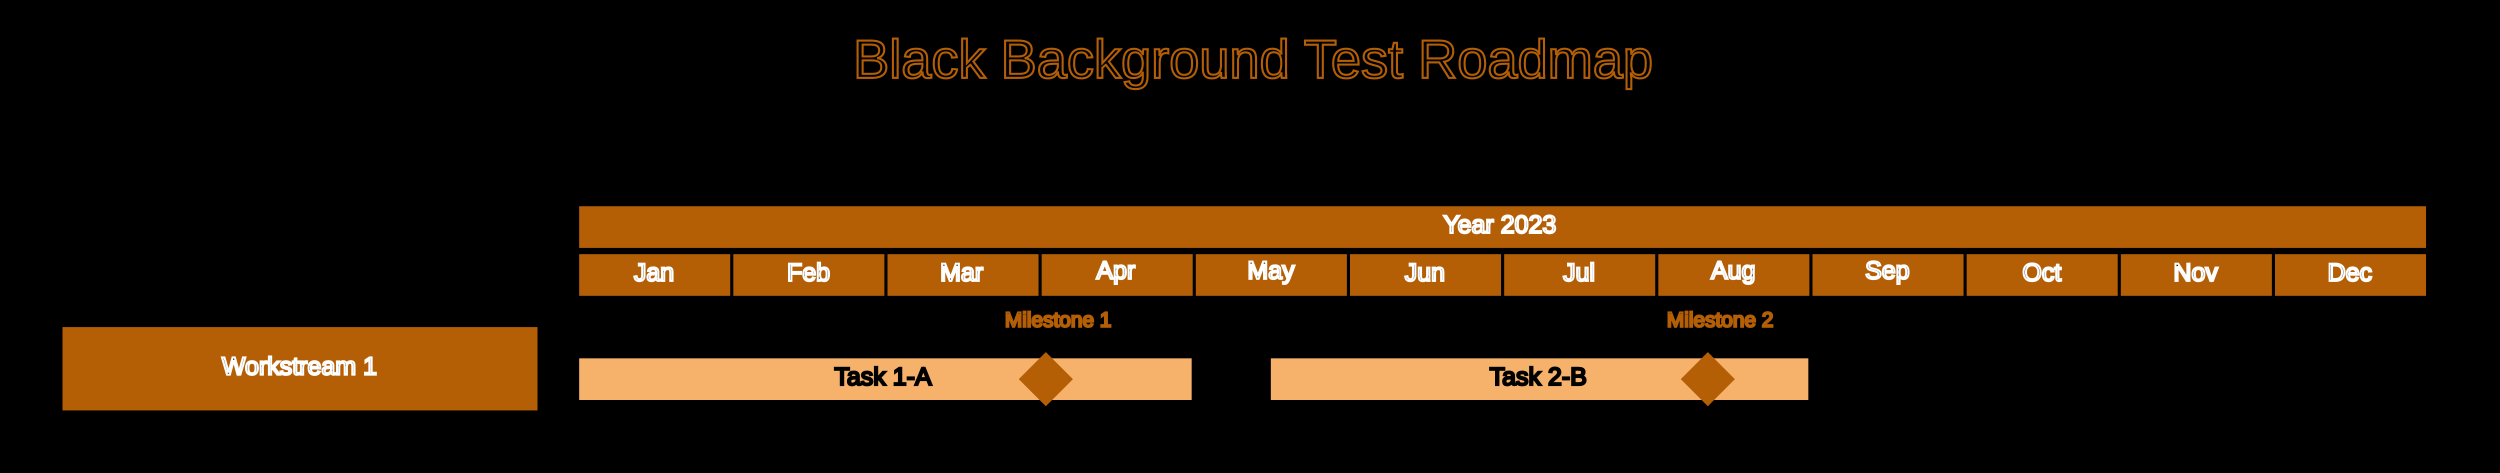
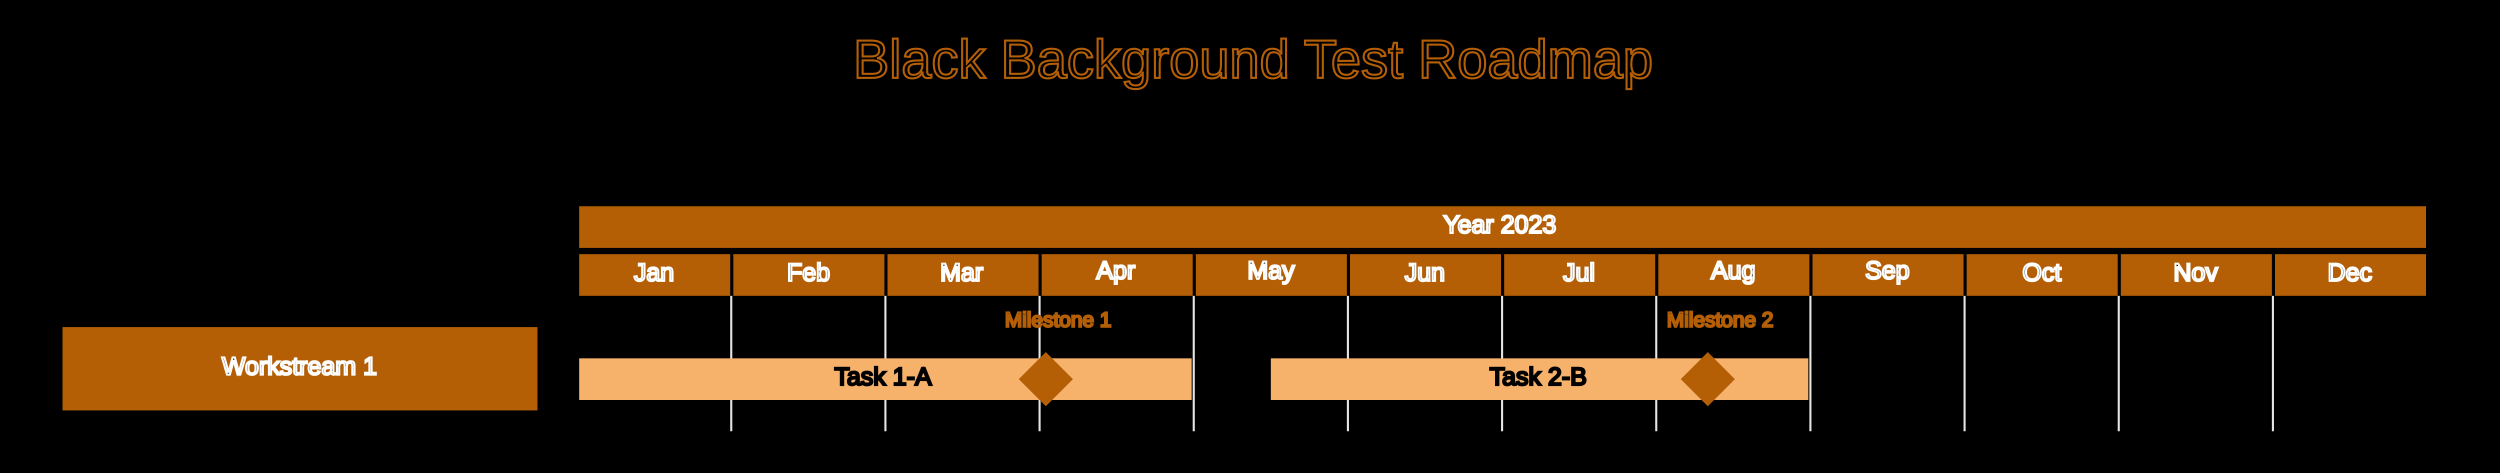
<svg xmlns="http://www.w3.org/2000/svg" width="1200" height="227" viewBox="0 0 1200 227">
  <defs>
</defs>
  <rect x="0" y="0" width="1200" height="500" fill="black" />
  <rect x="0" y="0" width="1200" height="500" fill="black" />
  <text x="409.5" y="30" font-size="26" text-anchor="start" dominant-baseline="middle" font-family="Arial" stroke="#B45F06">Black Background Test Roadmap</text>
  <rect x="278.0" y="99" width="886.5" height="20" fill="#B45F06" />
  <text x="692.75" y="103.5" font-size="12" stroke="#FFFFFF" text-anchor="start" dominant-baseline="hanging" font-family="Arial">Year 2023</text>
  <rect x="278.0" y="122" width="72.5" height="20" fill="#B45F06" />
  <text x="304.25" y="126.5" font-size="12" stroke="#FFFFFF" text-anchor="start" dominant-baseline="hanging" font-family="Arial">Jan</text>
  <rect x="352.0" y="122" width="72.5" height="20" fill="#B45F06" />
  <text x="377.75" y="126.5" font-size="12" stroke="#FFFFFF" text-anchor="start" dominant-baseline="hanging" font-family="Arial">Feb</text>
  <rect x="426.0" y="122" width="72.5" height="20" fill="#B45F06" />
  <text x="451.25" y="126.5" font-size="12" stroke="#FFFFFF" text-anchor="start" dominant-baseline="hanging" font-family="Arial">Mar</text>
  <rect x="500.0" y="122" width="72.5" height="20" fill="#B45F06" />
  <text x="526.25" y="125.5" font-size="12" stroke="#FFFFFF" text-anchor="start" dominant-baseline="hanging" font-family="Arial">Apr</text>
  <rect x="574.0" y="122" width="72.5" height="20" fill="#B45F06" />
  <text x="598.75" y="125.5" font-size="12" stroke="#FFFFFF" text-anchor="start" dominant-baseline="hanging" font-family="Arial">May</text>
  <rect x="648.0" y="122" width="72.5" height="20" fill="#B45F06" />
  <text x="674.25" y="126.5" font-size="12" stroke="#FFFFFF" text-anchor="start" dominant-baseline="hanging" font-family="Arial">Jun</text>
  <rect x="722.0" y="122" width="72.5" height="20" fill="#B45F06" />
  <text x="750.25" y="126.5" font-size="12" stroke="#FFFFFF" text-anchor="start" dominant-baseline="hanging" font-family="Arial">Jul</text>
  <rect x="796.0" y="122" width="72.5" height="20" fill="#B45F06" />
  <text x="821.25" y="125.5" font-size="12" stroke="#FFFFFF" text-anchor="start" dominant-baseline="hanging" font-family="Arial">Aug</text>
  <rect x="870.0" y="122" width="72.5" height="20" fill="#B45F06" />
  <text x="895.25" y="125.5" font-size="12" stroke="#FFFFFF" text-anchor="start" dominant-baseline="hanging" font-family="Arial">Sep</text>
  <rect x="944.0" y="122" width="72.5" height="20" fill="#B45F06" />
  <text x="970.75" y="126.5" font-size="12" stroke="#FFFFFF" text-anchor="start" dominant-baseline="hanging" font-family="Arial">Oct</text>
  <rect x="1018.0" y="122" width="72.5" height="20" fill="#B45F06" />
  <text x="1043.25" y="126.5" font-size="12" stroke="#FFFFFF" text-anchor="start" dominant-baseline="hanging" font-family="Arial">Nov</text>
  <rect x="1092.0" y="122" width="72.5" height="20" fill="#B45F06" />
  <text x="1117.25" y="126.5" font-size="12" stroke="#FFFFFF" text-anchor="start" dominant-baseline="hanging" font-family="Arial">Dec</text>
-   <path d="M351.0,142 L351.0,207" width="1" fill="(230, 230, 230, 12750)" />
-   <path d="M425.0,142 L425.0,207" width="1" fill="(230, 230, 230, 12750)" />
-   <path d="M499.0,142 L499.0,207" width="1" fill="(230, 230, 230, 12750)" />
-   <path d="M573.0,142 L573.0,207" width="1" fill="(230, 230, 230, 12750)" />
-   <path d="M647.0,142 L647.0,207" width="1" fill="(230, 230, 230, 12750)" />
-   <path d="M721.0,142 L721.0,207" width="1" fill="(230, 230, 230, 12750)" />
-   <path d="M795.0,142 L795.0,207" width="1" fill="(230, 230, 230, 12750)" />
-   <path d="M869.0,142 L869.0,207" width="1" fill="(230, 230, 230, 12750)" />
-   <path d="M943.0,142 L943.0,207" width="1" fill="(230, 230, 230, 12750)" />
-   <path d="M1017.0,142 L1017.0,207" width="1" fill="(230, 230, 230, 12750)" />
-   <path d="M1091.0,142 L1091.0,207" width="1" fill="(230, 230, 230, 12750)" />
+   <path d="M351.0,142 L351.0,207" stroke="#e6e6e6" stroke-opacity="50" stroke-width="1" />
+   <path d="M425.0,142 L425.0,207" stroke="#e6e6e6" stroke-opacity="50" stroke-width="1" />
+   <path d="M499.0,142 L499.0,207" stroke="#e6e6e6" stroke-opacity="50" stroke-width="1" />
+   <path d="M573.0,142 L573.0,207" stroke="#e6e6e6" stroke-opacity="50" stroke-width="1" />
+   <path d="M647.0,142 L647.0,207" stroke="#e6e6e6" stroke-opacity="50" stroke-width="1" />
+   <path d="M721.0,142 L721.0,207" stroke="#e6e6e6" stroke-opacity="50" stroke-width="1" />
+   <path d="M795.0,142 L795.0,207" stroke="#e6e6e6" stroke-opacity="50" stroke-width="1" />
+   <path d="M869.0,142 L869.0,207" stroke="#e6e6e6" stroke-opacity="50" stroke-width="1" />
+   <path d="M943.0,142 L943.0,207" stroke="#e6e6e6" stroke-opacity="50" stroke-width="1" />
+   <path d="M1017.0,142 L1017.0,207" stroke="#e6e6e6" stroke-opacity="50" stroke-width="1" />
+   <path d="M1091.0,142 L1091.0,207" stroke="#e6e6e6" stroke-opacity="50" stroke-width="1" />
  <rect x="30" y="157" width="228.0" height="40" fill="#B45F06" />
  <text x="106.5" y="171.5" font-size="12" stroke="#FFFFFF" text-anchor="start" dominant-baseline="hanging" font-family="Arial">Workstream 1</text>
  <rect x="278" y="172" width="294" height="20" fill="#F6B26B" />
  <text x="400.5" y="176.5" font-size="12" stroke="#000000" text-anchor="start" dominant-baseline="hanging" font-family="Arial">Task 1-A</text>
  <rect x="610" y="172" width="258" height="20" fill="#F6B26B" />
  <text x="715.0" y="176.5" font-size="12" stroke="#000000" text-anchor="start" dominant-baseline="hanging" font-family="Arial">Task 2-B</text>
  <path d="M819.75,169 L832.75,182.0 L819.75,195 L806.75,182.0" fill="#B45F06" />
  <text x="800.083" y="154" font-size="10" text-anchor="start" dominant-baseline="middle" font-family="Arial" stroke="#B45F06">Milestone 2</text>
  <path d="M502.0,169 L515.0,182.0 L502.0,195 L489.0,182.0" fill="#B45F06" />
  <text x="482.333" y="154" font-size="10" text-anchor="start" dominant-baseline="middle" font-family="Arial" stroke="#B45F06">Milestone 1</text>
</svg>
